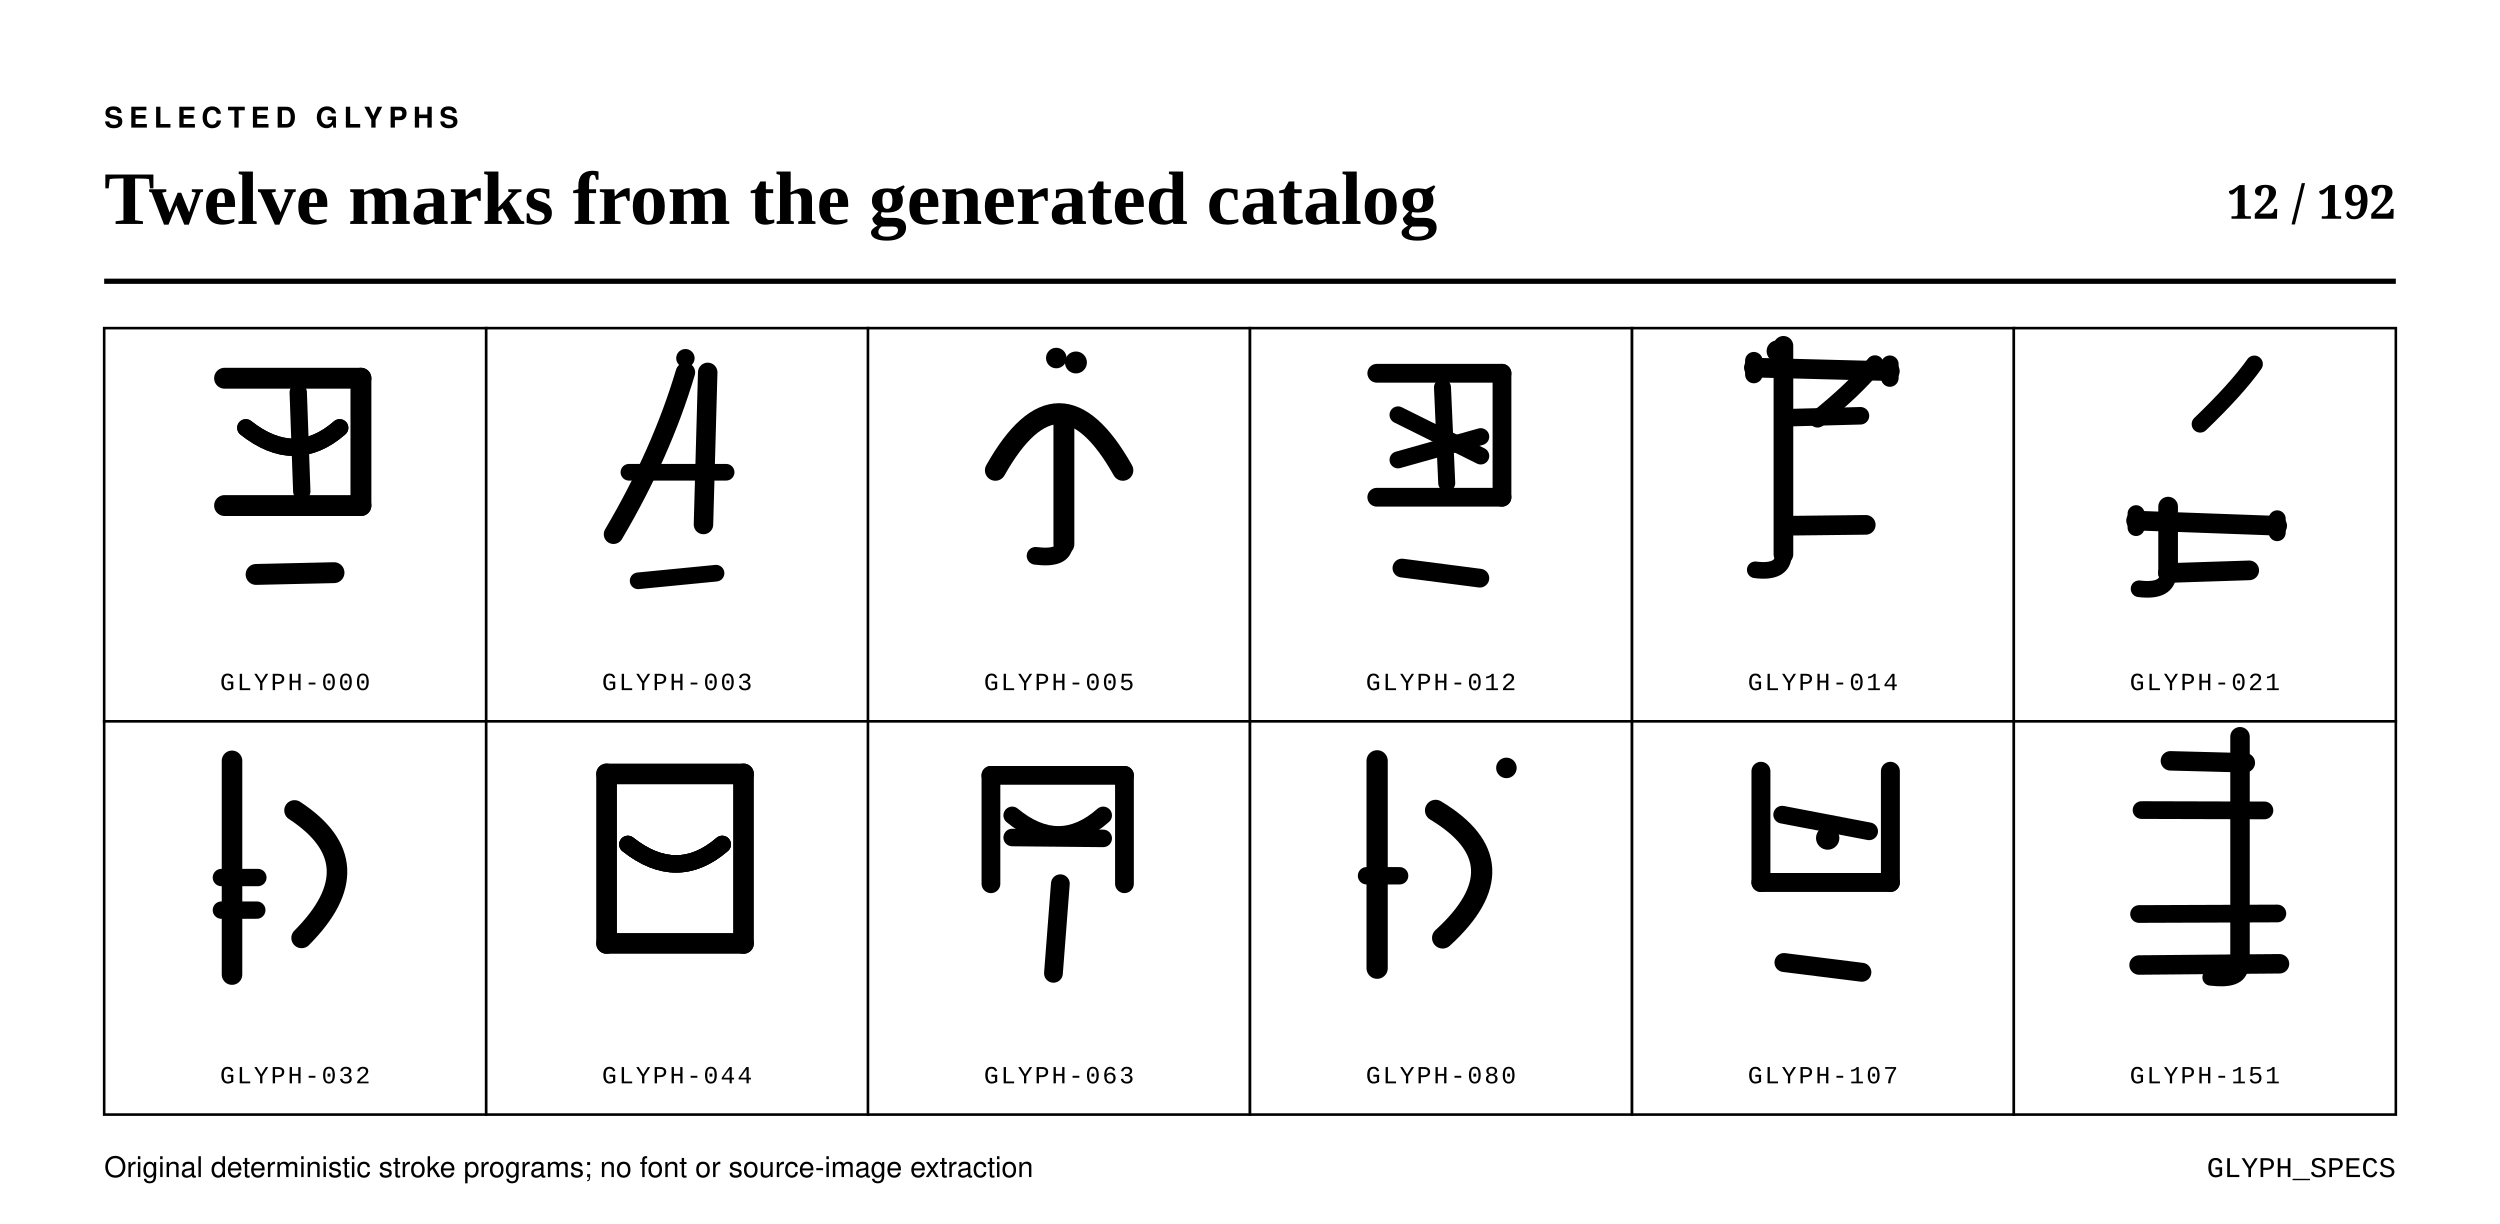
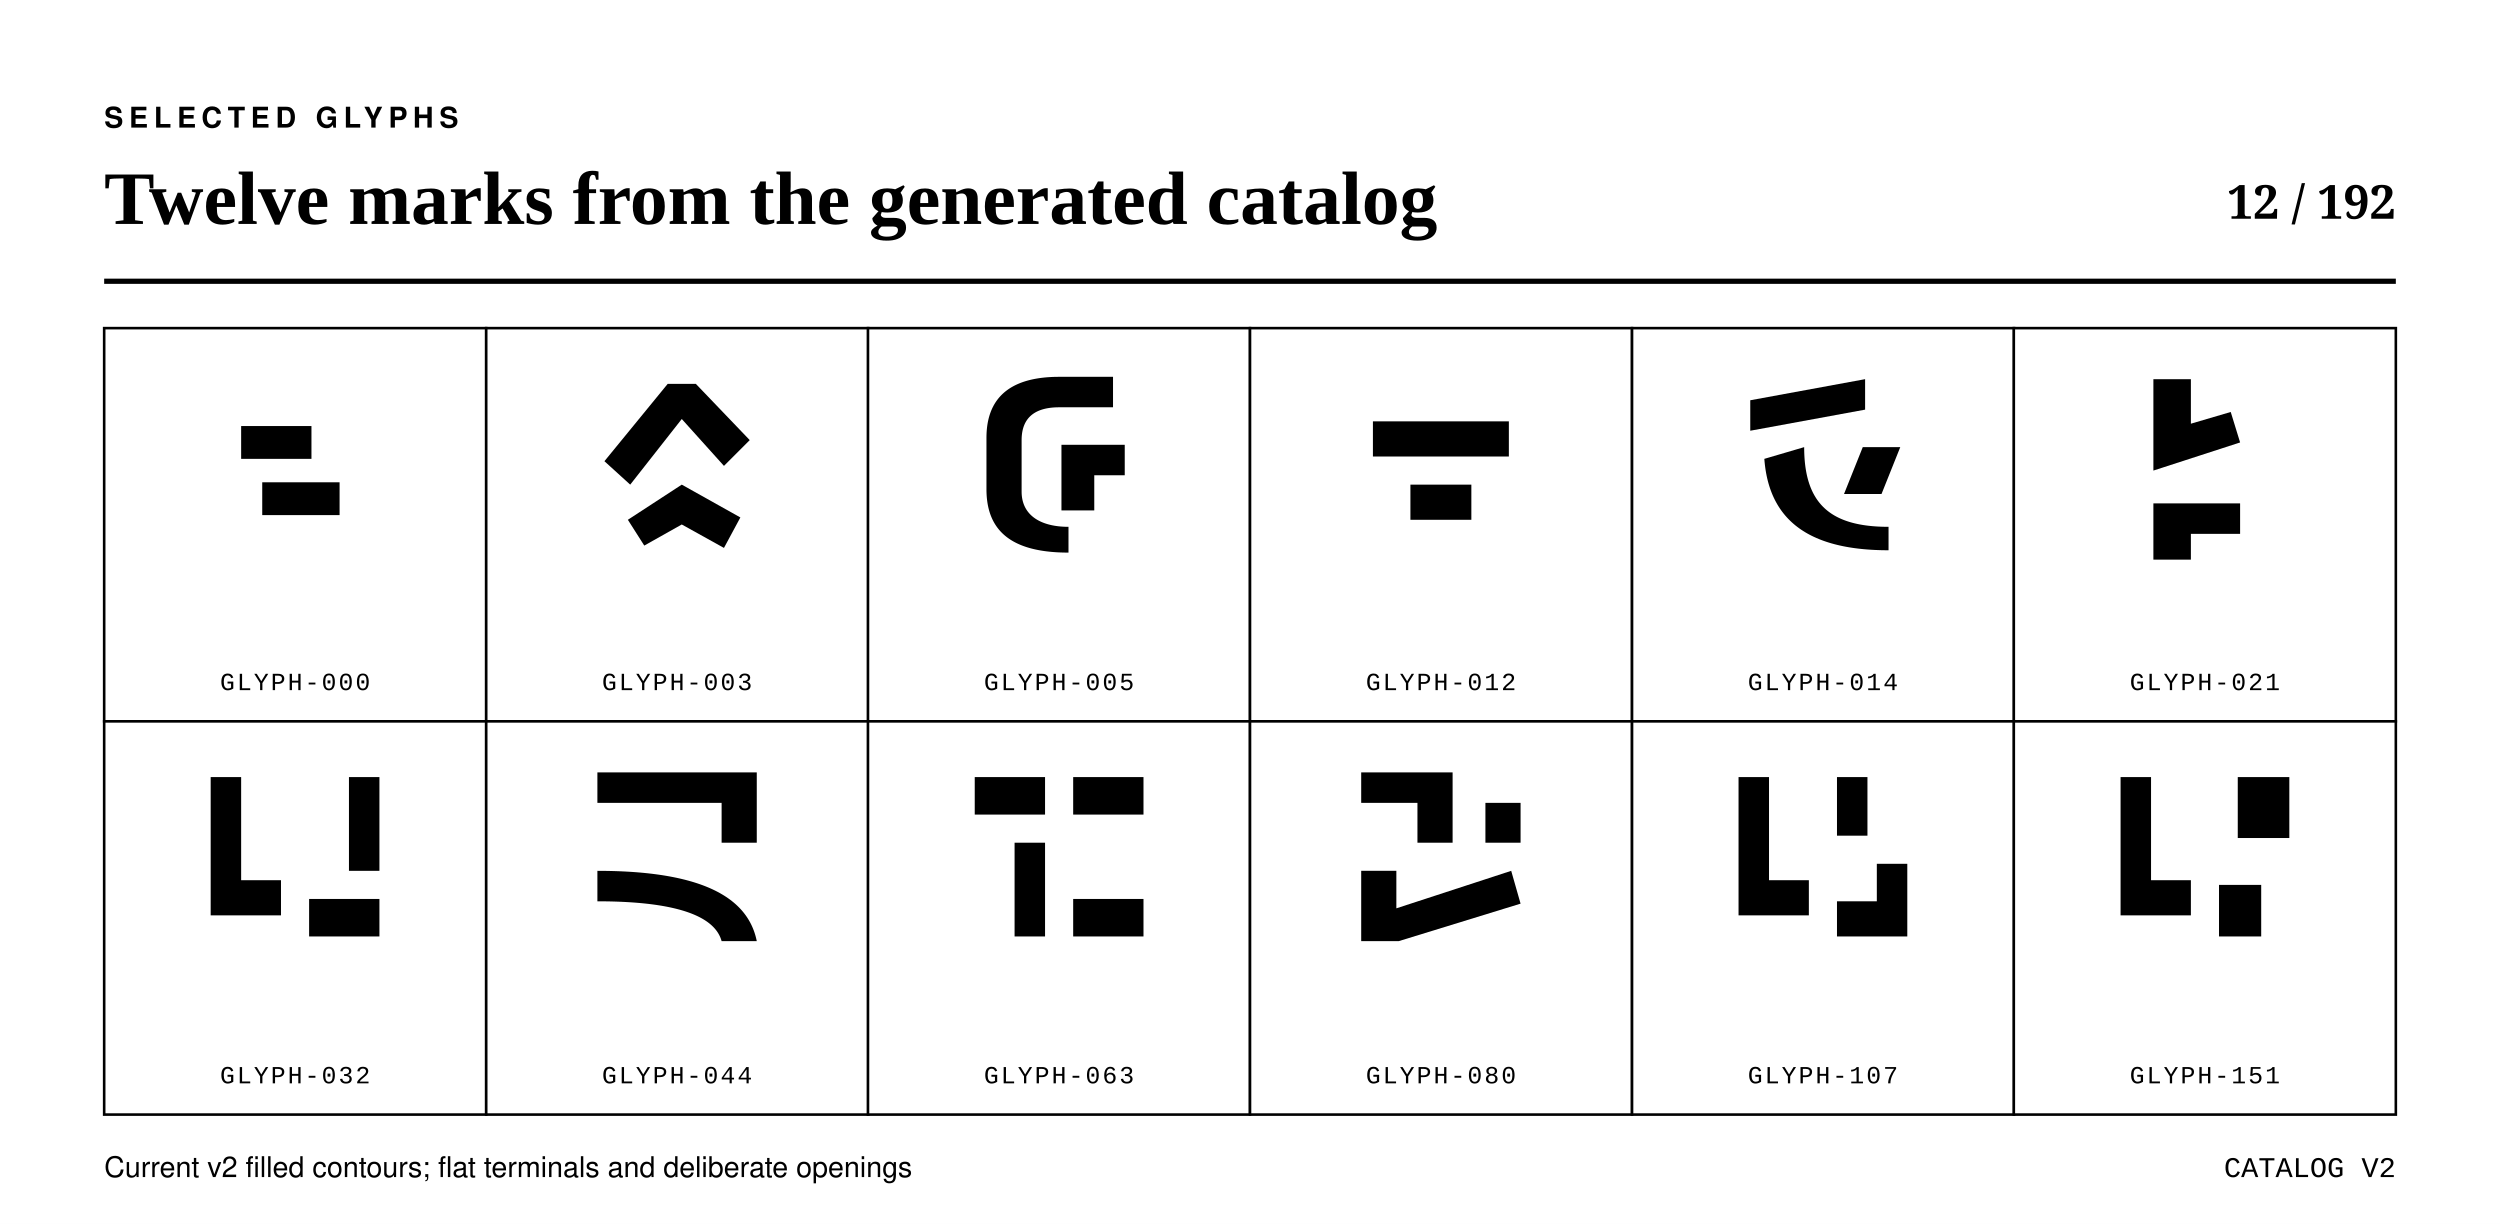
<svg xmlns="http://www.w3.org/2000/svg" width="960" height="470" viewBox="0 0 960 470" role="img" aria-label="Line-art table of twelve representative glyphs selected from the 192-character deterministic Glyph Rain catalog.">
  <rect width="960" height="470" fill="#ffffff" />
  <text x="40" y="49" font-family="'Avenir Next',Avenir,'Helvetica Neue',Helvetica,sans-serif" font-size="11" fill="#000000" text-anchor="start" font-weight="700" letter-spacing="2.2">SELECTED GLYPHS</text>
  <text x="40" y="86" font-family="Georgia,'Times New Roman',serif" font-size="29" fill="#000000" text-anchor="start" font-weight="700">Twelve marks from the generated catalog</text>
  <text x="920" y="84" font-family="'Trajan Pro 3','Trajan Pro',Trajan,Cinzel,Georgia,serif" font-size="18" fill="#000000" text-anchor="end" font-weight="700">12 / 192</text>
  <line x1="40" y1="108" x2="920" y2="108" stroke="#000000" stroke-width="2" />
  <rect x="40.0" y="126.0" width="146.7" height="151.0" fill="#ffffff" stroke="#000000" />
-   <g transform="translate(79.3 133.0) scale(0.680)">
-     <line x1="10.2" y1="18" x2="87.2" y2="18" stroke="#000000" stroke-width="11.8" stroke-linecap="round" />
-     <line x1="87.2" y1="18" x2="87.2" y2="89.9" stroke="#000000" stroke-width="11.8" stroke-linecap="round" />
-     <line x1="10.2" y1="89.9" x2="87.2" y2="89.9" stroke="#000000" stroke-width="11.8" stroke-linecap="round" />
-     <path d="M22.2 46Q50 68 75.2 46" fill="none" stroke="#000000" stroke-width="9.8" stroke-linecap="round" stroke-linejoin="round" />
-     <line x1="51.8" y1="26" x2="53.8" y2="81.9" stroke="#000000" stroke-width="9.8" stroke-linecap="round" />
-     <path d="M22.2 46Q50 68 75.2 46" fill="none" stroke="#000000" stroke-width="9.8" stroke-linecap="round" stroke-linejoin="round" />
-     <line x1="28" y1="128.8" x2="72" y2="127.8" stroke="#000000" stroke-width="11.8" stroke-linecap="round" />
+   <g transform="translate(68.3 133.0) scale(0.900)">
+     <path d="M36 58 L69 58 L69 72 L36 72 Z" fill="#000000" fill-rule="nonzero" />
+     <path d="M27 34 L57 34 L57 48 L27 48 Z" fill="#000000" fill-rule="nonzero" />
  </g>
  <text x="113.333" y="265" font-family="'SFMono-Regular',Consolas,'Liberation Mono',monospace" font-size="9.5" fill="#000000" text-anchor="middle" font-weight="normal" letter-spacing="0.8">GLYPH-000</text>
  <rect x="186.7" y="126.0" width="146.7" height="151.0" fill="#ffffff" stroke="#000000" />
-   <g transform="translate(226.0 133.0) scale(0.680)">
-     <path d="M54.7 14.7Q41.1 60.4 14.1 106.1" fill="none" stroke="#000000" stroke-width="11" stroke-linecap="round" stroke-linejoin="round" />
-     <line x1="67.3" y1="14.7" x2="64.9" y2="100.6" stroke="#000000" stroke-width="11" stroke-linecap="round" />
-     <line x1="22.8" y1="71.1" x2="77.7" y2="71.1" stroke="#000000" stroke-width="9.4" stroke-linecap="round" />
-     <circle cx="54.7" cy="6.7" r="5.2" fill="#000000" />
-     <line x1="28" y1="132.4" x2="72" y2="128.1" stroke="#000000" stroke-width="9.4" stroke-linecap="round" />
+   <g transform="translate(215.0 133.0) scale(0.900)">
+     <path d="M19 49 L46 16 L58 16 L81 40 L70 51 L52 31 L30 59 Z" fill="#000000" fill-rule="nonzero" />
+     <path d="M29 74 L52 59 L77 73 L70 86 L52 76 L36 85 Z" fill="#000000" fill-rule="nonzero" />
  </g>
  <text x="260.0" y="265" font-family="'SFMono-Regular',Consolas,'Liberation Mono',monospace" font-size="9.5" fill="#000000" text-anchor="middle" font-weight="normal" letter-spacing="0.8">GLYPH-003</text>
  <rect x="333.3" y="126.0" width="146.7" height="151.0" fill="#ffffff" stroke="#000000" />
-   <g transform="translate(372.7 133.0) scale(0.680)">
-     <path d="M14 70Q50 6 86 70" fill="none" stroke="#000000" stroke-width="11.8" stroke-linecap="round" stroke-linejoin="round" />
-     <line x1="52.7" y1="40" x2="52.7" y2="111.7" stroke="#000000" stroke-width="11.8" stroke-linecap="round" />
-     <path d="M52.7 111.7Q52.7 120.3 36.7 118.3" fill="none" stroke="#000000" stroke-width="10" stroke-linecap="round" stroke-linejoin="round" />
-     <circle cx="48.4" cy="6.6" r="5.8" fill="#000000" />
-     <circle cx="59.5" cy="9.1" r="6.2" fill="#000000" />
+   <g transform="translate(361.7 133.0) scale(0.900)">
+     <path d="M19 39 L19.007 38.209 L19.029 37.43 L19.066 36.662 L19.117 35.906 L19.184 35.163 L19.264 34.431 L19.36 33.71 L19.471 33.002 L19.596 32.306 L19.736 31.621 L19.891 30.948 L20.061 30.288 L20.246 29.639 L20.446 29.003 L20.661 28.378 L20.891 27.766 L21.135 27.165 L21.395 26.577 L21.67 26.001 L21.96 25.437 L22.265 24.885 L22.586 24.345 L22.921 23.818 L23.271 23.303 L23.637 22.8 L24.018 22.309 L24.414 21.831 L24.826 21.365 L25.253 20.911 L25.695 20.47 L26.152 20.041 L26.625 19.625 L27.113 19.221 L27.617 18.83 L28.136 18.451 L28.67 18.084 L29.22 17.73 L29.785 17.389 L30.366 17.06 L30.963 16.744 L31.575 16.441 L32.203 16.15 L32.846 15.872 L33.505 15.606 L34.179 15.353 L34.869 15.113 L35.575 14.886 L36.297 14.672 L37.034 14.47 L37.787 14.282 L38.556 14.106 L39.341 13.943 L40.142 13.793 L40.958 13.655 L41.79 13.531 L42.639 13.42 L43.503 13.322 L44.383 13.236 L45.279 13.164 L46.191 13.105 L47.119 13.059 L48.063 13.026 L49.024 13.007 L50 13 L73 13 L73 26 L50 26 L49.489 26.004 L48.986 26.015 L48.493 26.033 L48.008 26.058 L47.531 26.091 L47.064 26.131 L46.605 26.178 L46.154 26.232 L45.713 26.294 L45.279 26.362 L44.855 26.438 L44.439 26.521 L44.031 26.611 L43.632 26.707 L43.242 26.811 L42.859 26.922 L42.486 27.04 L42.12 27.164 L41.763 27.296 L41.415 27.434 L41.075 27.58 L40.743 27.732 L40.419 27.891 L40.104 28.057 L39.796 28.229 L39.497 28.409 L39.207 28.595 L38.924 28.787 L38.65 28.987 L38.383 29.193 L38.125 29.406 L37.875 29.625 L37.633 29.851 L37.399 30.083 L37.173 30.323 L36.955 30.568 L36.745 30.82 L36.543 31.079 L36.348 31.344 L36.162 31.615 L35.984 31.893 L35.813 32.177 L35.65 32.468 L35.495 32.765 L35.348 33.068 L35.209 33.378 L35.077 33.694 L34.953 34.016 L34.837 34.344 L34.728 34.678 L34.627 35.019 L34.534 35.366 L34.448 35.719 L34.37 36.078 L34.299 36.443 L34.236 36.814 L34.181 37.192 L34.133 37.575 L34.092 37.964 L34.059 38.36 L34.033 38.761 L34.015 39.168 L34.004 39.581 L34 40 L34 62 L34.006 62.465 L34.023 62.923 L34.052 63.373 L34.093 63.816 L34.145 64.252 L34.208 64.681 L34.282 65.102 L34.367 65.516 L34.463 65.922 L34.571 66.321 L34.689 66.713 L34.817 67.098 L34.957 67.475 L35.107 67.845 L35.267 68.207 L35.438 68.562 L35.618 68.91 L35.809 69.251 L36.011 69.584 L36.222 69.91 L36.443 70.229 L36.673 70.54 L36.914 70.844 L37.164 71.141 L37.424 71.43 L37.693 71.712 L37.971 71.987 L38.259 72.254 L38.556 72.514 L38.861 72.767 L39.176 73.012 L39.5 73.25 L39.833 73.481 L40.174 73.704 L40.524 73.92 L40.882 74.129 L41.249 74.33 L41.624 74.524 L42.007 74.711 L42.398 74.891 L42.798 75.063 L43.205 75.228 L43.621 75.385 L44.044 75.535 L44.475 75.678 L44.913 75.813 L45.359 75.942 L45.812 76.062 L46.273 76.176 L46.741 76.282 L47.216 76.381 L47.698 76.473 L48.187 76.557 L48.683 76.634 L49.186 76.703 L49.695 76.766 L50.211 76.821 L50.734 76.868 L51.263 76.908 L51.798 76.941 L52.339 76.967 L52.887 76.985 L53.44 76.996 L54 77 L54 88 L52.885 87.993 L51.788 87.974 L50.71 87.941 L49.652 87.895 L48.612 87.835 L47.591 87.763 L46.589 87.677 L45.605 87.578 L44.641 87.466 L43.695 87.341 L42.767 87.202 L41.858 87.051 L40.967 86.886 L40.095 86.708 L39.242 86.517 L38.406 86.312 L37.589 86.095 L36.79 85.864 L36.01 85.62 L35.248 85.363 L34.503 85.093 L33.777 84.81 L33.069 84.513 L32.379 84.203 L31.707 83.88 L31.052 83.544 L30.416 83.195 L29.797 82.832 L29.196 82.456 L28.613 82.067 L28.048 81.665 L27.5 81.25 L26.97 80.822 L26.457 80.38 L25.962 79.925 L25.484 79.457 L25.023 78.976 L24.58 78.481 L24.155 77.974 L23.746 77.453 L23.355 76.919 L22.981 76.372 L22.624 75.812 L22.284 75.238 L21.961 74.652 L21.655 74.052 L21.366 73.439 L21.094 72.812 L20.838 72.173 L20.6 71.521 L20.378 70.855 L20.173 70.176 L19.985 69.484 L19.813 68.778 L19.658 68.06 L19.52 67.328 L19.397 66.583 L19.292 65.825 L19.202 65.054 L19.129 64.27 L19.073 63.472 L19.032 62.661 L19.008 61.837 L19 61 Z" fill="#000000" fill-rule="nonzero" />
+     <path d="M51 42 L78 42 L78 55 L65 55 L65 70 L51 70 Z" fill="#000000" fill-rule="nonzero" />
  </g>
  <text x="406.667" y="265" font-family="'SFMono-Regular',Consolas,'Liberation Mono',monospace" font-size="9.5" fill="#000000" text-anchor="middle" font-weight="normal" letter-spacing="0.8">GLYPH-005</text>
  <rect x="480.0" y="126.0" width="146.7" height="151.0" fill="#ffffff" stroke="#000000" />
-   <g transform="translate(519.3 133.0) scale(0.680)">
-     <line x1="13.8" y1="15.2" x2="84.5" y2="15.2" stroke="#000000" stroke-width="10.6" stroke-linecap="round" />
-     <line x1="84.5" y1="15.2" x2="84.5" y2="85.2" stroke="#000000" stroke-width="10.6" stroke-linecap="round" />
-     <line x1="13.8" y1="85.2" x2="84.5" y2="85.2" stroke="#000000" stroke-width="10.6" stroke-linecap="round" />
-     <line x1="25.8" y1="64.1" x2="72.5" y2="51" stroke="#000000" stroke-width="9.6" stroke-linecap="round" />
-     <line x1="50.9" y1="23.2" x2="53.3" y2="77.2" stroke="#000000" stroke-width="9.6" stroke-linecap="round" />
-     <line x1="25.8" y1="38.7" x2="72.5" y2="61.9" stroke="#000000" stroke-width="9.6" stroke-linecap="round" />
-     <line x1="28" y1="125.2" x2="72" y2="130.9" stroke="#000000" stroke-width="10.6" stroke-linecap="round" />
+   <g transform="translate(508.3 133.0) scale(0.900)">
+     <path d="M21 32 L79 32 L79 47 L21 47 Z" fill="#000000" fill-rule="nonzero" />
+     <path d="M37 59 L63 59 L63 74 L37 74 Z" fill="#000000" fill-rule="nonzero" />
  </g>
  <text x="553.333" y="265" font-family="'SFMono-Regular',Consolas,'Liberation Mono',monospace" font-size="9.5" fill="#000000" text-anchor="middle" font-weight="normal" letter-spacing="0.8">GLYPH-012</text>
  <rect x="626.7" y="126.0" width="146.7" height="151.0" fill="#ffffff" stroke="#000000" />
-   <g transform="translate(666.0 133.0) scale(0.680)">
-     <line x1="11" y1="12" x2="87.8" y2="14" stroke="#000000" stroke-width="11.1" stroke-linecap="round" />
-     <line x1="29.8" y1="40.3" x2="71.2" y2="39.2" stroke="#000000" stroke-width="9.9" stroke-linecap="round" />
-     <line x1="29.7" y1="101.3" x2="74.2" y2="100.8" stroke="#000000" stroke-width="11.1" stroke-linecap="round" />
-     <line x1="27.7" y1="-0.3" x2="27.7" y2="117.4" stroke="#000000" stroke-width="11.1" stroke-linecap="round" />
-     <path d="M27.7 117.4Q27.7 128.2 11.8 126.2" fill="none" stroke="#000000" stroke-width="9.4" stroke-linecap="round" stroke-linejoin="round" />
-     <path d="M79.4 10Q68 24 47 40.9" fill="none" stroke="#000000" stroke-width="9.9" stroke-linecap="round" stroke-linejoin="round" />
-     <circle cx="24.3" cy="2.7" r="6.1" fill="#000000" />
-     <line x1="11" y1="8.1" x2="11" y2="15.9" stroke="#000000" stroke-width="9.9" stroke-linecap="round" />
-     <line x1="87.8" y1="10.1" x2="87.8" y2="17.9" stroke="#000000" stroke-width="9.9" stroke-linecap="round" />
+   <g transform="translate(655.0 133.0) scale(0.900)">
+     <path d="M25 48 L42 43 L42.008 44.115 L42.032 45.209 L42.073 46.283 L42.13 47.337 L42.203 48.371 L42.293 49.384 L42.399 50.378 L42.521 51.352 L42.661 52.306 L42.817 53.24 L42.99 54.155 L43.18 55.05 L43.387 55.926 L43.611 56.782 L43.851 57.619 L44.109 58.438 L44.385 59.237 L44.677 60.017 L44.987 60.778 L45.314 61.521 L45.659 62.244 L46.021 62.95 L46.401 63.636 L46.799 64.305 L47.214 64.955 L47.647 65.587 L48.099 66.2 L48.568 66.796 L49.055 67.374 L49.56 67.933 L50.083 68.476 L50.625 69 L51.185 69.507 L51.763 69.996 L52.36 70.468 L52.975 70.923 L53.609 71.36 L54.262 71.781 L54.933 72.184 L55.623 72.57 L56.332 72.94 L57.06 73.293 L57.807 73.629 L58.573 73.948 L59.358 74.251 L60.162 74.538 L60.985 74.808 L61.828 75.062 L62.69 75.301 L63.572 75.523 L64.473 75.729 L65.394 75.919 L66.335 76.093 L67.295 76.252 L68.275 76.396 L69.275 76.523 L70.295 76.636 L71.335 76.733 L72.396 76.815 L73.476 76.882 L74.576 76.934 L75.697 76.971 L76.838 76.993 L78 77 L78 87 L76.464 86.991 L74.95 86.965 L73.458 86.921 L71.989 86.859 L70.541 86.779 L69.115 86.681 L67.712 86.565 L66.33 86.432 L64.971 86.28 L63.634 86.11 L62.319 85.921 L61.026 85.715 L59.756 85.49 L58.508 85.246 L57.282 84.984 L56.078 84.703 L54.897 84.404 L53.738 84.086 L52.602 83.749 L51.488 83.393 L50.396 83.018 L49.327 82.624 L48.28 82.211 L47.256 81.779 L46.254 81.328 L45.275 80.857 L44.318 80.368 L43.385 79.858 L42.473 79.329 L41.584 78.781 L40.718 78.213 L39.875 77.625 L39.054 77.017 L38.256 76.39 L37.481 75.743 L36.729 75.075 L35.999 74.388 L35.292 73.681 L34.608 72.953 L33.947 72.205 L33.309 71.437 L32.694 70.648 L32.101 69.839 L31.532 69.01 L30.986 68.159 L30.462 67.288 L29.962 66.397 L29.484 65.484 L29.03 64.551 L28.599 63.597 L28.191 62.622 L27.806 61.625 L27.444 60.608 L27.106 59.569 L26.79 58.509 L26.498 57.428 L26.229 56.325 L25.984 55.201 L25.761 54.055 L25.562 52.887 L25.387 51.698 L25.234 50.487 L25.105 49.255 Z" fill="#000000" fill-rule="nonzero" />
+     <path d="M19 23 L68 14 L68 27 L19 36 Z" fill="#000000" fill-rule="nonzero" />
+     <path d="M59 63 L67 43 L83 43 L75 63 Z" fill="#000000" fill-rule="nonzero" />
  </g>
  <text x="700.0" y="265" font-family="'SFMono-Regular',Consolas,'Liberation Mono',monospace" font-size="9.5" fill="#000000" text-anchor="middle" font-weight="normal" letter-spacing="0.8">GLYPH-014</text>
  <rect x="773.3" y="126.0" width="146.7" height="151.0" fill="#ffffff" stroke="#000000" />
-   <g transform="translate(812.7 133.0) scale(0.680)">
-     <line x1="11.1" y1="98.4" x2="90.8" y2="101.3" stroke="#000000" stroke-width="11.1" stroke-linecap="round" />
-     <line x1="29.1" y1="128" x2="75" y2="126.5" stroke="#000000" stroke-width="11.1" stroke-linecap="round" />
-     <line x1="29.2" y1="90.5" x2="29.2" y2="128" stroke="#000000" stroke-width="11.1" stroke-linecap="round" />
-     <path d="M29.2 128Q29.2 138.9 12.8 136.9" fill="none" stroke="#000000" stroke-width="9.4" stroke-linecap="round" stroke-linejoin="round" />
-     <path d="M77.9 10Q68 24 47.3 43.9" fill="none" stroke="#000000" stroke-width="9.6" stroke-linecap="round" stroke-linejoin="round" />
-     <line x1="11.1" y1="94.5" x2="11.1" y2="102.3" stroke="#000000" stroke-width="9.6" stroke-linecap="round" />
-     <line x1="90.8" y1="97.4" x2="90.8" y2="105.2" stroke="#000000" stroke-width="9.6" stroke-linecap="round" />
+   <g transform="translate(801.7 133.0) scale(0.900)">
+     <path d="M28 14 L44 14 L44 33 L61 28 L65 41 L28 53 Z" fill="#000000" fill-rule="nonzero" />
+     <path d="M28 67 L65 67 L65 80 L44 80 L44 91 L28 91 Z" fill="#000000" fill-rule="nonzero" />
  </g>
  <text x="846.667" y="265" font-family="'SFMono-Regular',Consolas,'Liberation Mono',monospace" font-size="9.5" fill="#000000" text-anchor="middle" font-weight="normal" letter-spacing="0.8">GLYPH-021</text>
  <rect x="40.0" y="277.0" width="146.7" height="151.0" fill="#ffffff" stroke="#000000" />
-   <g transform="translate(79.3 284.0) scale(0.680)">
-     <line x1="14.4" y1="12" x2="14.4" y2="132.7" stroke="#000000" stroke-width="11.6" stroke-linecap="round" />
-     <line x1="8.4" y1="77.9" x2="29" y2="77.9" stroke="#000000" stroke-width="9.8" stroke-linecap="round" />
-     <line x1="8.4" y1="96.3" x2="28.4" y2="96.3" stroke="#000000" stroke-width="9.8" stroke-linecap="round" />
-     <path d="M49.7 40Q95.6 70 53.7 112" fill="none" stroke="#000000" stroke-width="11.6" stroke-linecap="round" stroke-linejoin="round" />
+   <g transform="translate(68.3 284.0) scale(0.900)">
+     <path d="M14 16 L27 16 L27 60 L44 60 L44 75 L14 75 Z" fill="#000000" fill-rule="nonzero" />
+     <path d="M73 16 L86 16 L86 56 L73 56 Z" fill="#000000" fill-rule="nonzero" />
+     <path d="M56 68 L86 68 L86 84 L56 84 Z" fill="#000000" fill-rule="nonzero" />
  </g>
  <text x="113.333" y="416" font-family="'SFMono-Regular',Consolas,'Liberation Mono',monospace" font-size="9.5" fill="#000000" text-anchor="middle" font-weight="normal" letter-spacing="0.8">GLYPH-032</text>
  <rect x="186.7" y="277.0" width="146.7" height="151.0" fill="#ffffff" stroke="#000000" />
-   <g transform="translate(226.0 284.0) scale(0.680)">
-     <line x1="10.2" y1="19.4" x2="87.5" y2="19.4" stroke="#000000" stroke-width="11.7" stroke-linecap="round" />
-     <line x1="10.2" y1="19.4" x2="10.2" y2="115.1" stroke="#000000" stroke-width="11.7" stroke-linecap="round" />
-     <line x1="87.5" y1="19.4" x2="87.5" y2="115.1" stroke="#000000" stroke-width="11.7" stroke-linecap="round" />
-     <line x1="10.2" y1="115.1" x2="87.5" y2="115.1" stroke="#000000" stroke-width="11.7" stroke-linecap="round" />
-     <path d="M22.2 59.2Q50 81.2 75.5 59.2" fill="none" stroke="#000000" stroke-width="9.8" stroke-linecap="round" stroke-linejoin="round" />
-     <path d="M22.2 59.2Q50 81.2 75.5 59.2" fill="none" stroke="#000000" stroke-width="9.8" stroke-linecap="round" stroke-linejoin="round" />
-     <path d="M22.2 59.2Q50 81.2 75.5 59.2" fill="none" stroke="#000000" stroke-width="9.8" stroke-linecap="round" stroke-linejoin="round" />
+   <g transform="translate(215.0 284.0) scale(0.900)">
+     <path d="M16 14 L84 14 L84 44 L69 44 L69 27 L16 27 Z" fill="#000000" fill-rule="nonzero" />
+     <path d="M16 56 L17.954 56.007 L19.879 56.029 L21.775 56.066 L23.641 56.117 L25.478 56.183 L27.287 56.264 L29.066 56.359 L30.816 56.469 L32.538 56.593 L34.23 56.732 L35.894 56.886 L37.529 57.055 L39.135 57.238 L40.712 57.436 L42.261 57.648 L43.781 57.875 L45.273 58.117 L46.736 58.373 L48.17 58.644 L49.577 58.93 L50.954 59.23 L52.304 59.545 L53.625 59.875 L54.918 60.219 L56.183 60.578 L57.419 60.951 L58.628 61.339 L59.808 61.742 L60.96 62.16 L62.085 62.592 L63.181 63.039 L64.25 63.5 L65.291 63.976 L66.304 64.467 L67.289 64.972 L68.247 65.492 L69.176 66.027 L70.079 66.576 L70.954 67.14 L71.801 67.719 L72.621 68.312 L73.413 68.92 L74.178 69.542 L74.916 70.18 L75.626 70.832 L76.309 71.498 L76.965 72.179 L77.594 72.875 L78.195 73.585 L78.77 74.311 L79.318 75.05 L79.838 75.805 L80.332 76.574 L80.799 77.357 L81.239 78.156 L81.652 78.969 L82.039 79.796 L82.399 80.639 L82.732 81.496 L83.039 82.367 L83.319 83.253 L83.572 84.154 L83.799 85.07 L84 86 L69 86 L68.849 85.488 L68.678 84.983 L68.486 84.486 L68.273 83.996 L68.04 83.514 L67.785 83.039 L67.511 82.571 L67.215 82.111 L66.898 81.659 L66.561 81.214 L66.202 80.776 L65.823 80.346 L65.422 79.924 L65.001 79.509 L64.558 79.102 L64.094 78.703 L63.609 78.311 L63.102 77.928 L62.574 77.551 L62.025 77.183 L61.454 76.822 L60.862 76.469 L60.248 76.124 L59.613 75.787 L58.956 75.458 L58.278 75.136 L57.578 74.823 L56.856 74.517 L56.112 74.22 L55.347 73.93 L54.559 73.649 L53.75 73.375 L52.919 73.11 L52.065 72.852 L51.19 72.603 L50.292 72.362 L49.373 72.129 L48.431 71.904 L47.467 71.687 L46.48 71.479 L45.472 71.278 L44.441 71.086 L43.387 70.903 L42.311 70.727 L41.212 70.56 L40.091 70.402 L38.948 70.251 L37.781 70.109 L36.592 69.976 L35.38 69.851 L34.146 69.734 L32.888 69.626 L31.608 69.527 L30.305 69.436 L28.978 69.353 L27.629 69.279 L26.257 69.214 L24.861 69.157 L23.442 69.109 L22 69.07 L20.535 69.039 L19.047 69.018 L17.535 69.004 L16 69 Z" fill="#000000" fill-rule="nonzero" />
  </g>
  <text x="260.0" y="416" font-family="'SFMono-Regular',Consolas,'Liberation Mono',monospace" font-size="9.5" fill="#000000" text-anchor="middle" font-weight="normal" letter-spacing="0.8">GLYPH-044</text>
  <rect x="333.3" y="277.0" width="146.7" height="151.0" fill="#ffffff" stroke="#000000" />
-   <g transform="translate(372.7 284.0) scale(0.680)">
-     <line x1="11.5" y1="20.2" x2="86.9" y2="20.2" stroke="#000000" stroke-width="10.6" stroke-linecap="round" />
-     <line x1="11.5" y1="20.2" x2="11.5" y2="81.4" stroke="#000000" stroke-width="10.6" stroke-linecap="round" />
-     <line x1="86.9" y1="20.2" x2="86.9" y2="81.4" stroke="#000000" stroke-width="10.6" stroke-linecap="round" />
-     <path d="M23.5 42.8Q50 64.8 74.9 42.8" fill="none" stroke="#000000" stroke-width="9.9" stroke-linecap="round" stroke-linejoin="round" />
-     <line x1="23.5" y1="55.3" x2="74.9" y2="55.8" stroke="#000000" stroke-width="9.9" stroke-linecap="round" />
-     <line x1="50.7" y1="81.4" x2="46.8" y2="132" stroke="#000000" stroke-width="10.6" stroke-linecap="round" />
+   <g transform="translate(361.7 284.0) scale(0.900)">
+     <path d="M31 44 L44 44 L44 84 L31 84 Z" fill="#000000" fill-rule="nonzero" />
+     <path d="M14 16 L44 16 L44 32 L14 32 Z" fill="#000000" fill-rule="nonzero" />
+     <path d="M56 16 L86 16 L86 32 L56 32 Z" fill="#000000" fill-rule="nonzero" />
+     <path d="M56 68 L86 68 L86 84 L56 84 Z" fill="#000000" fill-rule="nonzero" />
  </g>
  <text x="406.667" y="416" font-family="'SFMono-Regular',Consolas,'Liberation Mono',monospace" font-size="9.5" fill="#000000" text-anchor="middle" font-weight="normal" letter-spacing="0.8">GLYPH-063</text>
  <rect x="480.0" y="277.0" width="146.7" height="151.0" fill="#ffffff" stroke="#000000" />
-   <g transform="translate(519.3 284.0) scale(0.680)">
-     <line x1="14" y1="12" x2="14" y2="129.1" stroke="#000000" stroke-width="12" stroke-linecap="round" />
-     <line x1="8" y1="76.9" x2="26.7" y2="76.9" stroke="#000000" stroke-width="9.8" stroke-linecap="round" />
-     <path d="M47 40Q97 70 51 112" fill="none" stroke="#000000" stroke-width="12" stroke-linecap="round" stroke-linejoin="round" />
-     <circle cx="87" cy="16" r="5.8" fill="#000000" />
+   <g transform="translate(508.3 284.0) scale(0.900)">
+     <path d="M16 56 L31 56 L31 72 L80 56 L84 70 L32 86 L16 86 Z" fill="#000000" fill-rule="nonzero" />
+     <path d="M16 14 L55 14 L55 44 L40 44 L40 27 L16 27 Z" fill="#000000" fill-rule="nonzero" />
+     <path d="M69 27 L84 27 L84 44 L69 44 Z" fill="#000000" fill-rule="nonzero" />
  </g>
  <text x="553.333" y="416" font-family="'SFMono-Regular',Consolas,'Liberation Mono',monospace" font-size="9.5" fill="#000000" text-anchor="middle" font-weight="normal" letter-spacing="0.8">GLYPH-080</text>
  <rect x="626.7" y="277.0" width="146.7" height="151.0" fill="#ffffff" stroke="#000000" />
-   <g transform="translate(666.0 284.0) scale(0.680)">
-     <line x1="15" y1="17.9" x2="15" y2="80.7" stroke="#000000" stroke-width="10.7" stroke-linecap="round" />
-     <line x1="88.1" y1="17.9" x2="88.1" y2="80.7" stroke="#000000" stroke-width="10.7" stroke-linecap="round" />
-     <line x1="15" y1="80.7" x2="88.1" y2="80.7" stroke="#000000" stroke-width="10.7" stroke-linecap="round" />
-     <line x1="27" y1="42.4" x2="76.1" y2="51.8" stroke="#000000" stroke-width="10" stroke-linecap="round" />
-     <circle cx="52.7" cy="55.6" r="6.6" fill="#000000" />
-     <line x1="28" y1="125.9" x2="72" y2="131.4" stroke="#000000" stroke-width="10.7" stroke-linecap="round" />
+   <g transform="translate(655.0 284.0) scale(0.900)">
+     <path d="M14 16 L27 16 L27 60 L44 60 L44 75 L14 75 Z" fill="#000000" fill-rule="nonzero" />
+     <path d="M56 69 L73 69 L73 53 L86 53 L86 84 L56 84 Z" fill="#000000" fill-rule="nonzero" />
+     <path d="M56 16 L69 16 L69 41 L56 41 Z" fill="#000000" fill-rule="nonzero" />
  </g>
  <text x="700.0" y="416" font-family="'SFMono-Regular',Consolas,'Liberation Mono',monospace" font-size="9.5" fill="#000000" text-anchor="middle" font-weight="normal" letter-spacing="0.8">GLYPH-107</text>
  <rect x="773.3" y="277.0" width="146.7" height="151.0" fill="#ffffff" stroke="#000000" />
-   <g transform="translate(812.7 284.0) scale(0.680)">
-     <line x1="30.5" y1="12" x2="72.8" y2="13.1" stroke="#000000" stroke-width="11" stroke-linecap="round" />
-     <line x1="14.2" y1="39.8" x2="83.6" y2="40" stroke="#000000" stroke-width="10" stroke-linecap="round" />
-     <line x1="12.8" y1="98.5" x2="90.9" y2="98.2" stroke="#000000" stroke-width="10" stroke-linecap="round" />
-     <line x1="12.8" y1="127.3" x2="92.1" y2="126.6" stroke="#000000" stroke-width="11" stroke-linecap="round" />
-     <line x1="69.8" y1="-1.6" x2="69.8" y2="128" stroke="#000000" stroke-width="11" stroke-linecap="round" />
-     <path d="M69.8 128Q69.8 136.3 53.2 134.3" fill="none" stroke="#000000" stroke-width="9.3" stroke-linecap="round" stroke-linejoin="round" />
+   <g transform="translate(801.7 284.0) scale(0.900)">
+     <path d="M14 16 L27 16 L27 60 L44 60 L44 75 L14 75 Z" fill="#000000" fill-rule="nonzero" />
+     <path d="M64 16 L86 16 L86 42 L64 42 Z" fill="#000000" fill-rule="nonzero" />
+     <path d="M56 62 L74 62 L74 84 L56 84 Z" fill="#000000" fill-rule="nonzero" />
  </g>
  <text x="846.667" y="416" font-family="'SFMono-Regular',Consolas,'Liberation Mono',monospace" font-size="9.5" fill="#000000" text-anchor="middle" font-weight="normal" letter-spacing="0.8">GLYPH-151</text>
-   <text x="40" y="452" font-family="'Avenir Next',Avenir,'Helvetica Neue',Helvetica,sans-serif" font-size="11" fill="#000000" text-anchor="start" font-weight="normal">Original deterministic stroke programs; no font or source-image extraction</text>
-   <text x="920" y="452" font-family="'SFMono-Regular',Consolas,'Liberation Mono',monospace" font-size="11" fill="#000000" text-anchor="end" font-weight="normal">GLYPH_SPECS</text>
+   <text x="40" y="452" font-family="'Avenir Next',Avenir,'Helvetica Neue',Helvetica,sans-serif" font-size="11" fill="#000000" text-anchor="start" font-weight="normal">Current v2 filled contours; flat terminals and deliberate openings</text>
+   <text x="920" y="452" font-family="'SFMono-Regular',Consolas,'Liberation Mono',monospace" font-size="11" fill="#000000" text-anchor="end" font-weight="normal">CATALOG V2</text>
</svg>
